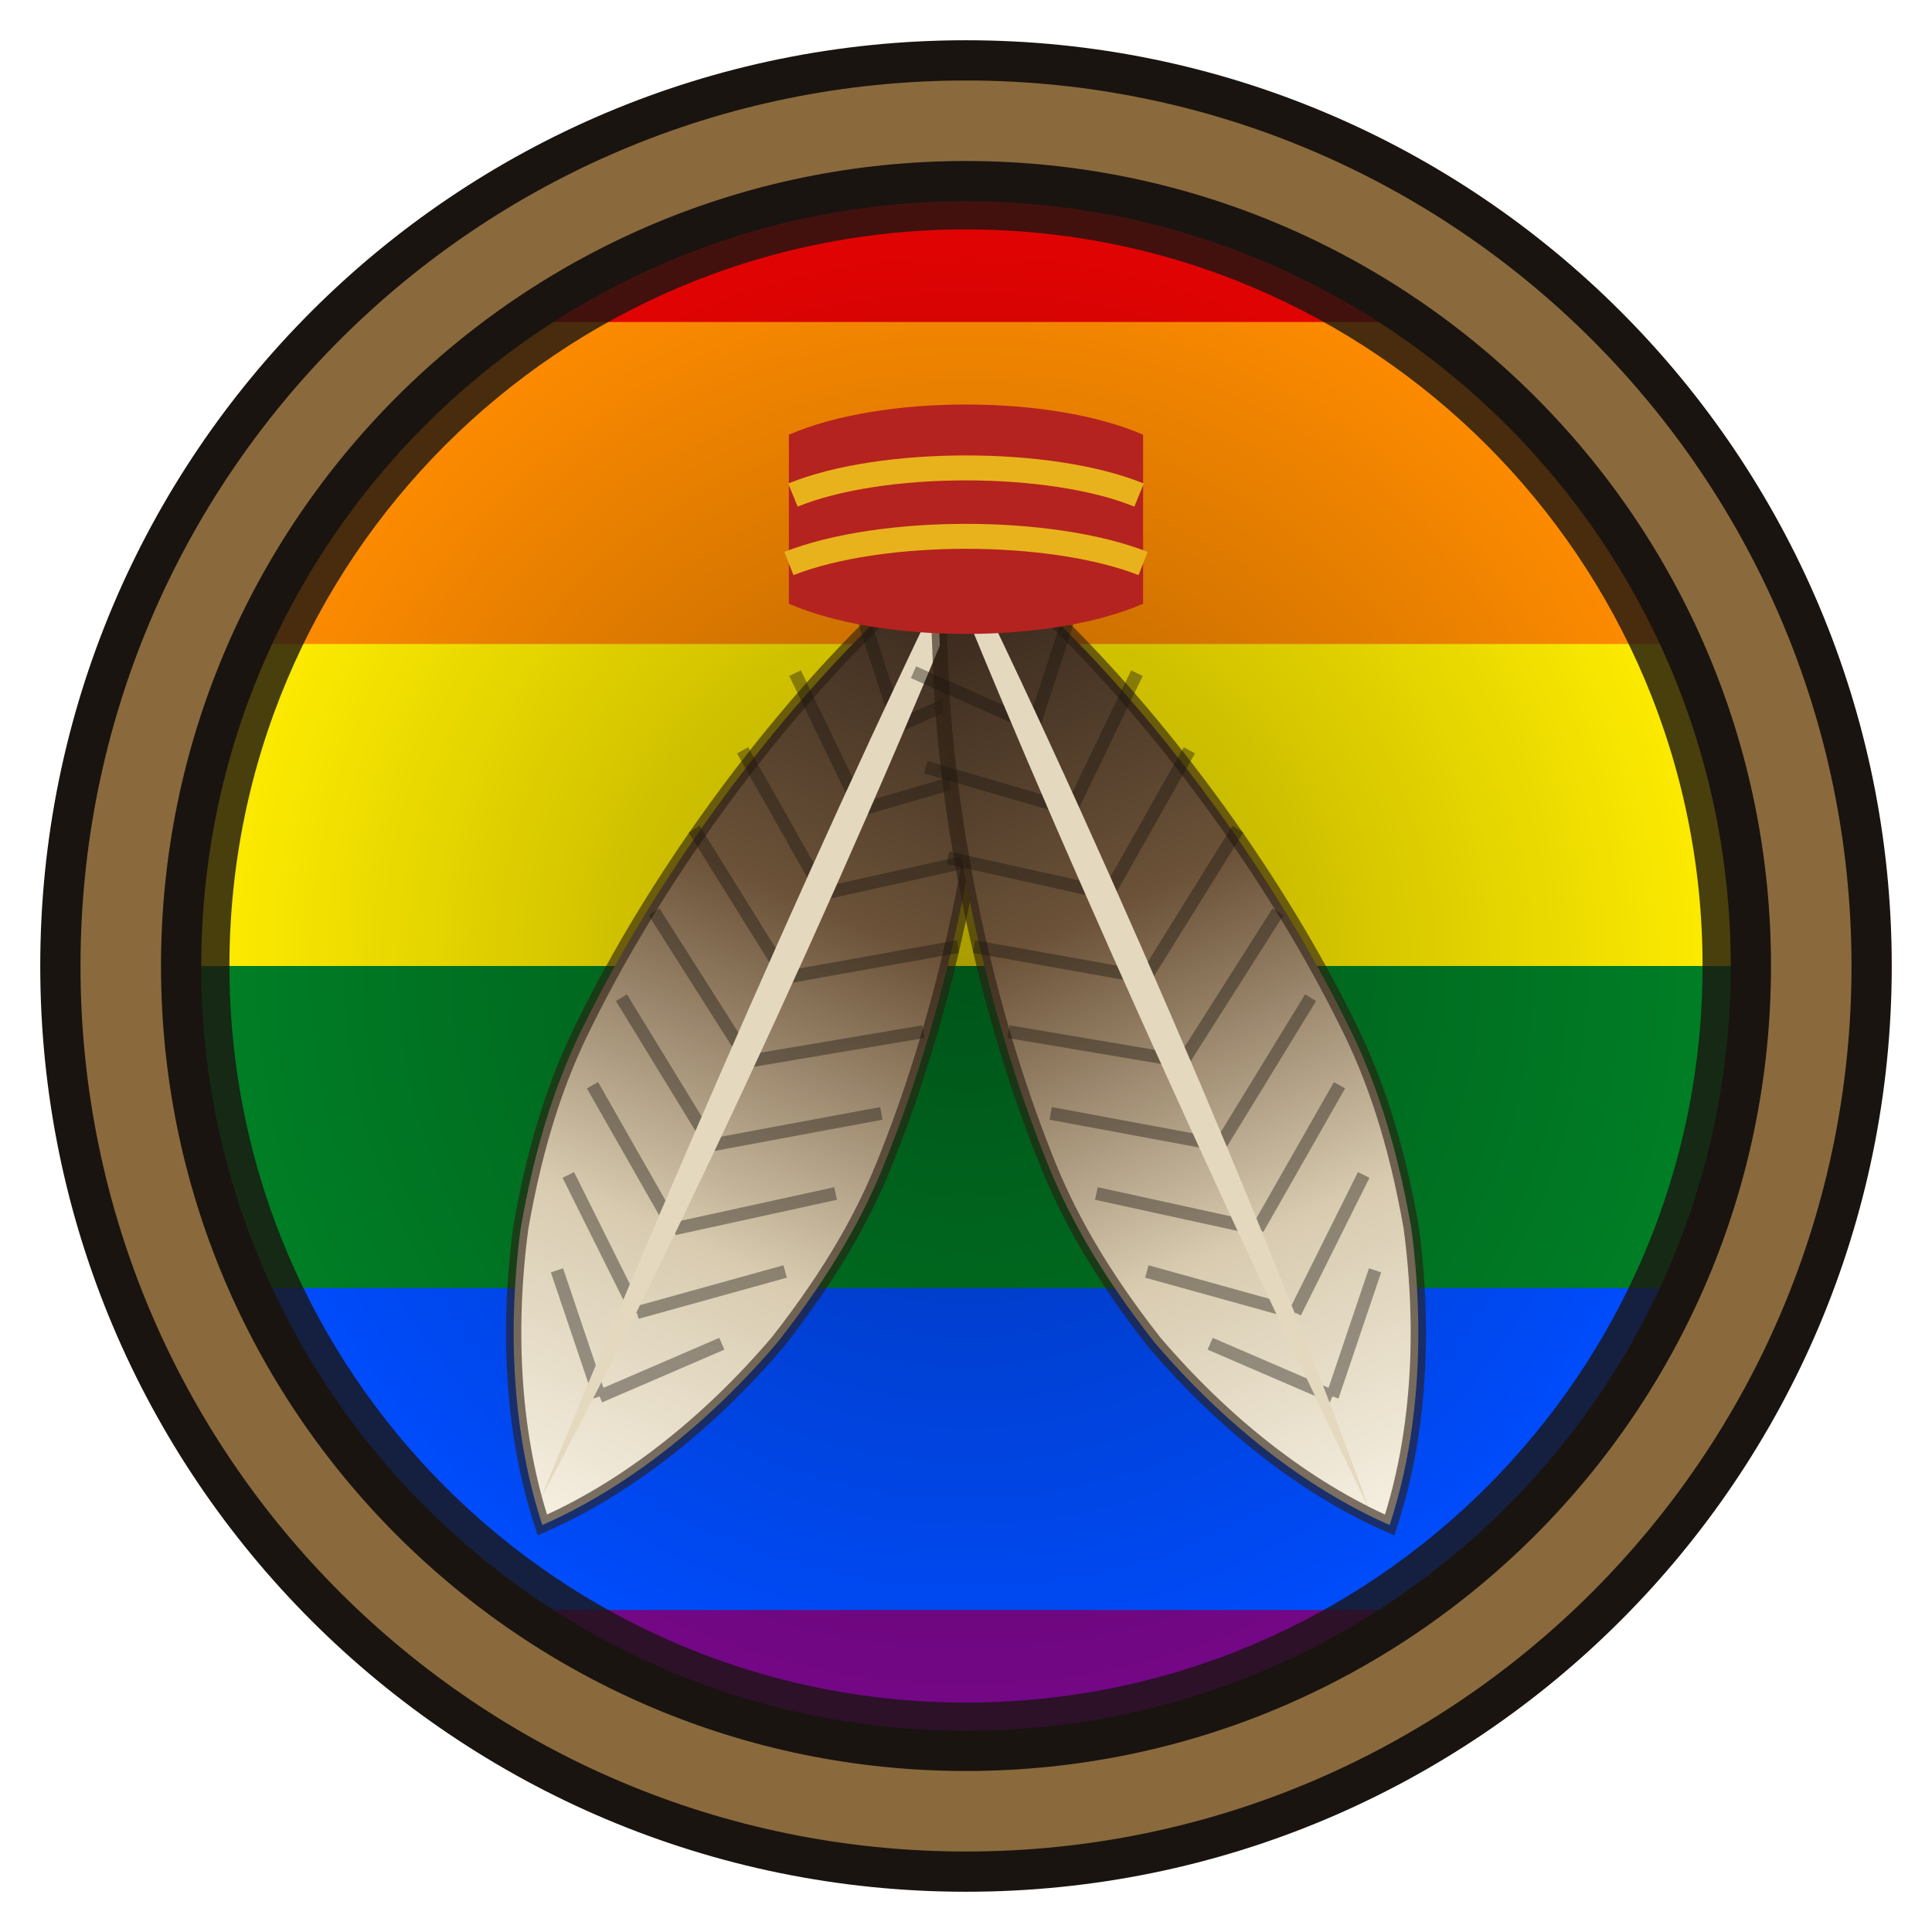
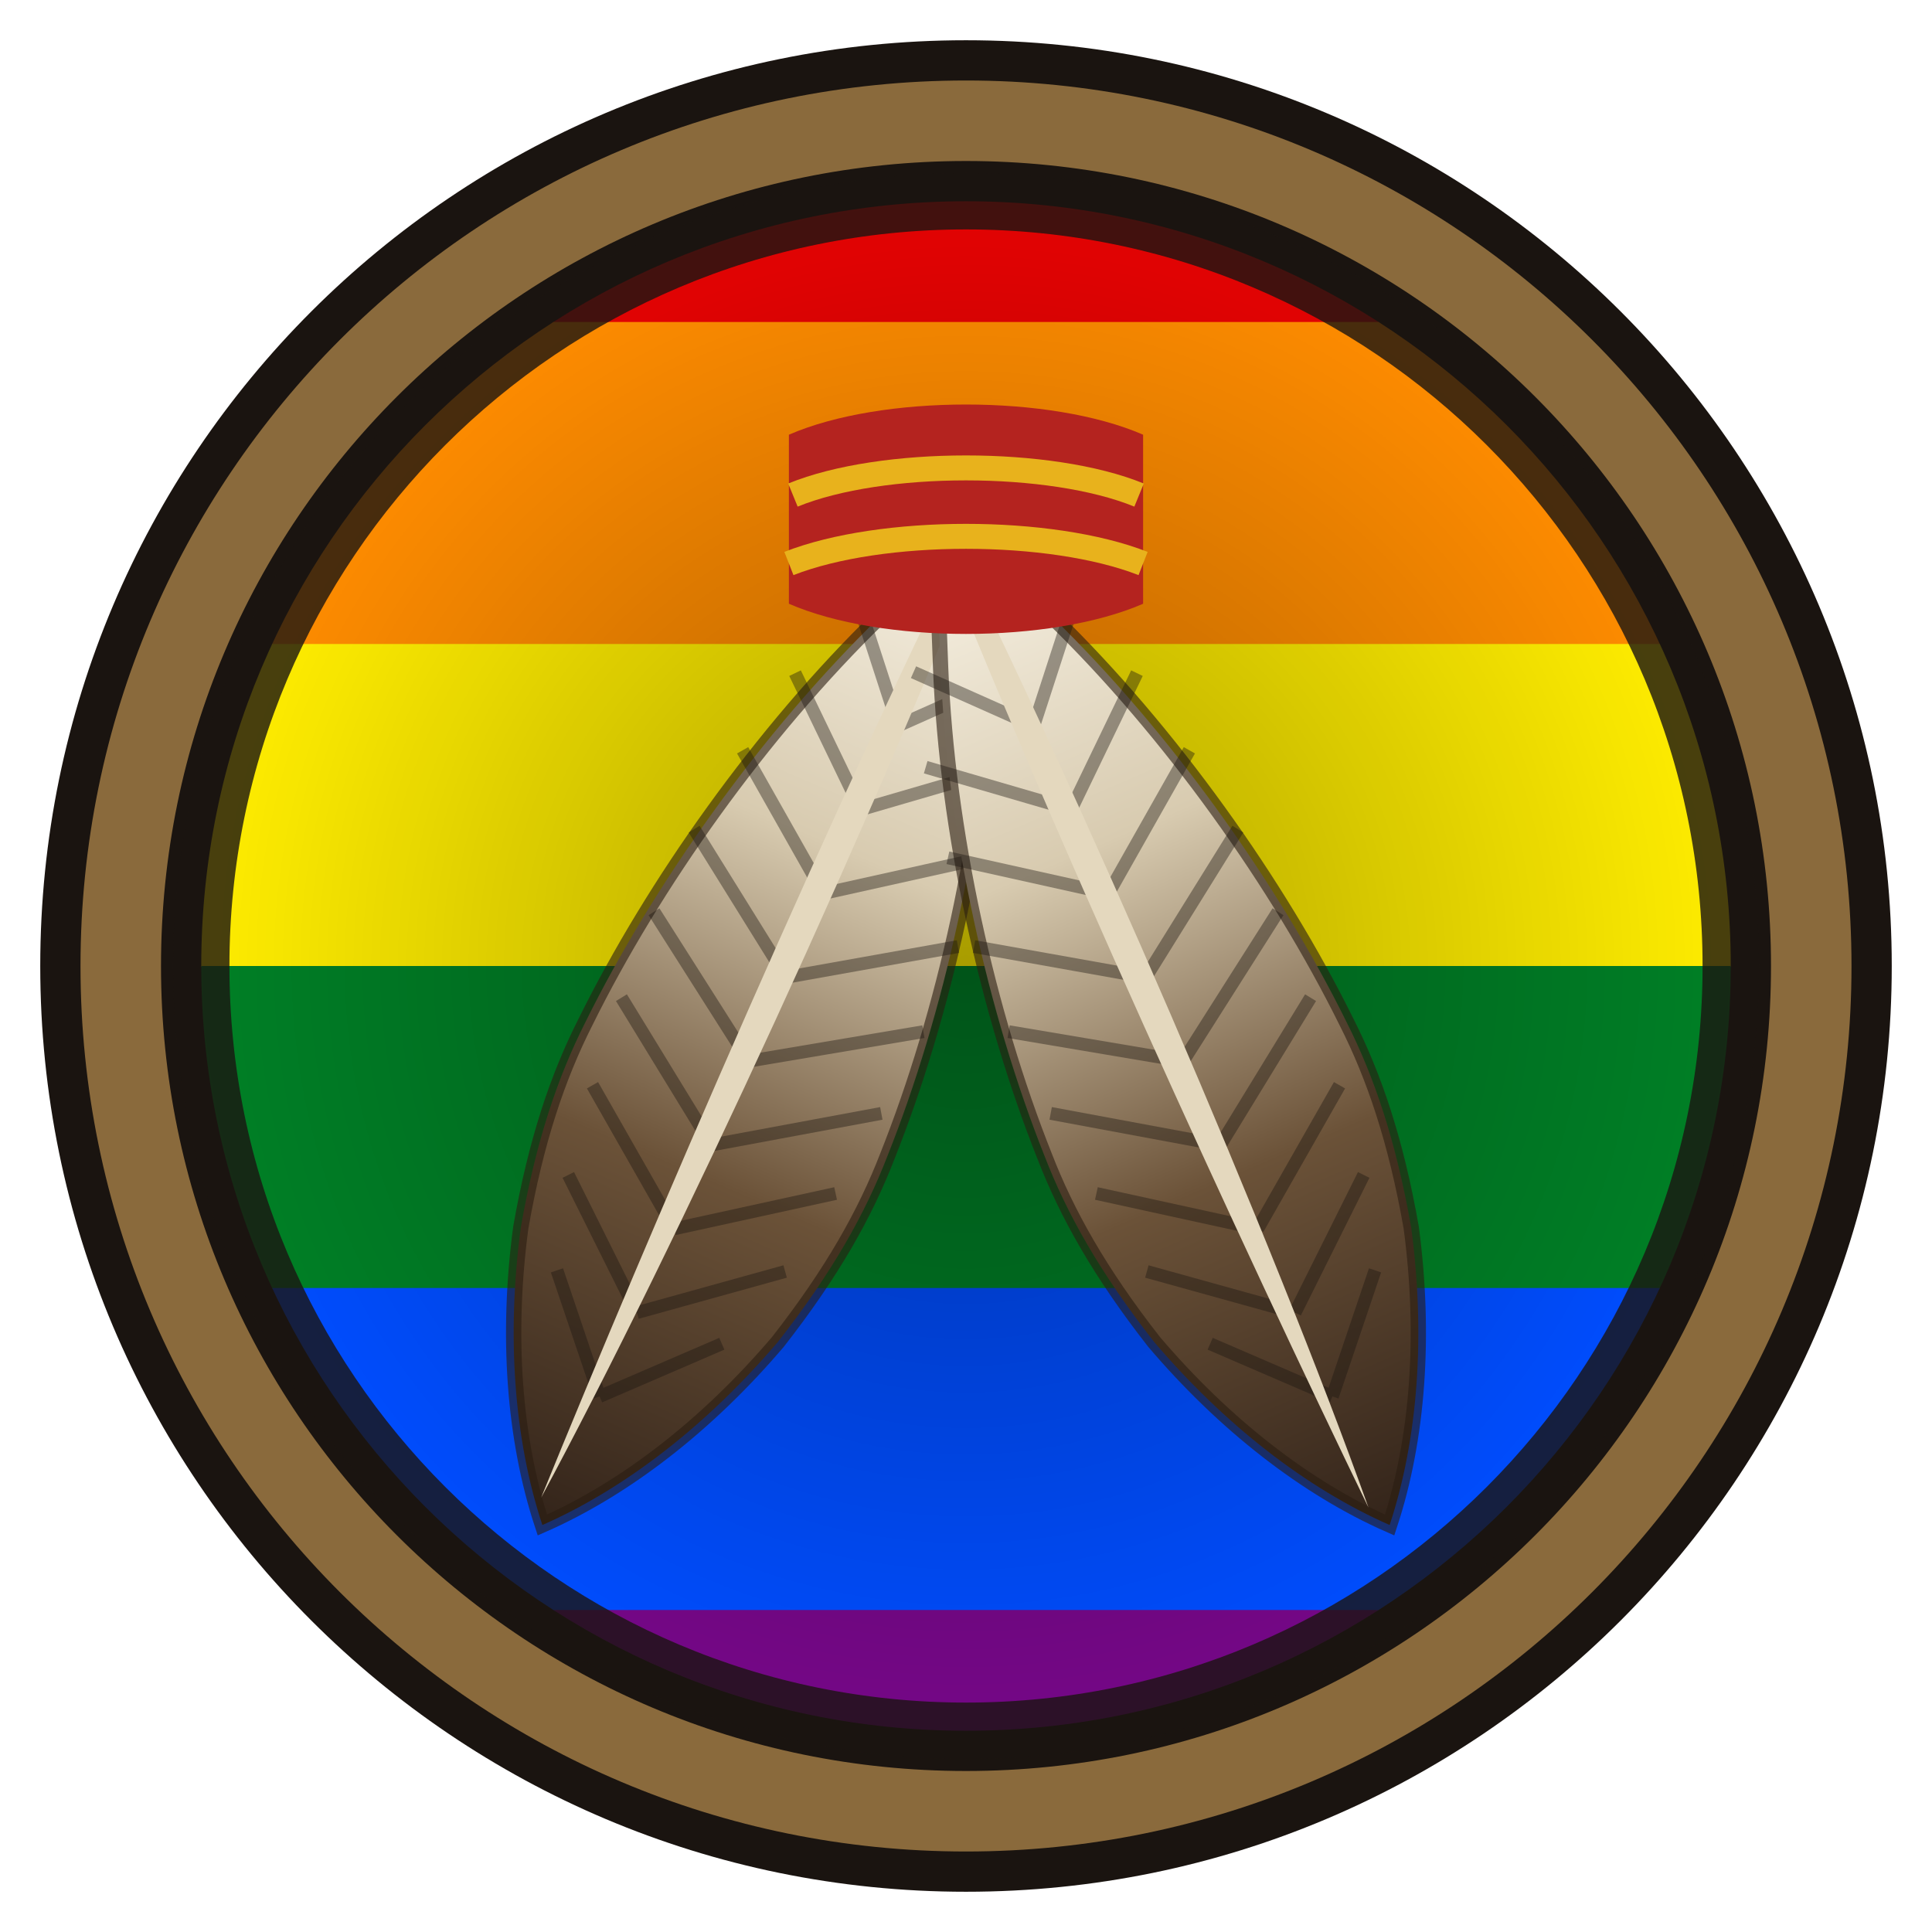
<svg xmlns="http://www.w3.org/2000/svg" viewBox="0 0 48 48" width="48" height="48" role="presentation">
  <defs>
    <clipPath id="tsDisc">
      <circle cx="24" cy="24" r="19" />
    </clipPath>
    <linearGradient id="vaneT" x1="0" y1="0" x2="0" y2="1">
-       <stop offset="0%" stop-color="#33241A" />
-       <stop offset="36%" stop-color="#6B5238" />
-       <stop offset="70%" stop-color="#D8CBB0" />
-       <stop offset="100%" stop-color="#F6F0E2" />
+       <stop offset="0%" stop-color="#F6F0E2" />
+       <stop offset="30%" stop-color="#D8CBB0" />
+       <stop offset="64%" stop-color="#6B5238" />
+       <stop offset="100%" stop-color="#33241A" />
    </linearGradient>
    <radialGradient id="tsShade" cx=".5" cy=".5" r=".5">
      <stop offset="0%" stop-color="#000000" stop-opacity=".34" />
      <stop offset="100%" stop-color="#000000" stop-opacity="0" />
    </radialGradient>
    <g id="tsFeather">
      <path d="M0 18 C2 15.8 3.6 12.8 4.6 9.4 C5.3 6.6 5.5 4.4 5.4 2.4                C5.2 -2.6 4 -8.6 2 -13.6 C1.4 -15.1 1 -16.1 .7 -16.6                L-.7 -16.6 C-1 -16.1 -1.4 -15.1 -2 -13.6                C-4 -8.6 -5.2 -2.6 -5.4 2.4 C-5.5 4.4 -5.3 6.6 -4.6 9.4                C-3.6 12.8 -2 15.8 0 18 Z" fill="url(#vaneT)" stroke="#2A1D12" stroke-width=".5" stroke-opacity=".6" />
      <g stroke="#1A1410" stroke-width=".42" opacity=".4" fill="none">
        <path d="M0 13.4 L-2.95 10.2" />
        <path d="M0 13.4 L2.95 10.2" />
        <path d="M0 10.4 L-3.88 7.2" />
        <path d="M0 10.4 L3.88 7.2" />
        <path d="M0 7.4 L-4.35 4.2" />
        <path d="M0 7.4 L4.35 4.2" />
        <path d="M0 4.4 L-4.65 1.2" />
        <path d="M0 4.4 L4.65 1.2" />
        <path d="M0 1.4 L-4.82 -1.8" />
        <path d="M0 1.4 L4.82 -1.8" />
        <path d="M0 -1.6 L-4.72 -4.8" />
        <path d="M0 -1.6 L4.72 -4.8" />
        <path d="M0 -4.6 L-4.32 -7.8" />
        <path d="M0 -4.6 L4.32 -7.8" />
        <path d="M0 -7.6 L-3.78 -10.8" />
        <path d="M0 -7.6 L3.78 -10.8" />
        <path d="M0 -10.6 L-2.88 -13.8" />
        <path d="M0 -10.6 L2.88 -13.8" />
      </g>
      <path d="M-.4 17.2 C.3 8 .5 -8 0 -18.6 L-.4 -18.6 C-.9 -8 -.7 8 -.4 17.2 Z" fill="#E4D8BE" />
      <path d="M-1 -16 L1 -16 L1 -19 L-1 -19 Z" fill="#8A6034" />
    </g>
  </defs>
  <circle cx="24" cy="24" r="23" fill="#1A1410" />
  <circle cx="24" cy="24" r="21" fill="none" stroke="#8A6A3C" stroke-width="2" />
  <g clip-path="url(#tsDisc)">
    <rect x="0" y="0.00" width="48" height="8.02" fill="#E40303" />
    <rect x="0" y="8.00" width="48" height="8.02" fill="#FF8C00" />
    <rect x="0" y="16.00" width="48" height="8.02" fill="#FFED00" />
    <rect x="0" y="24.00" width="48" height="8.02" fill="#008026" />
    <rect x="0" y="32.00" width="48" height="8.02" fill="#004DFF" />
    <rect x="0" y="40.00" width="48" height="8.02" fill="#750787" />
    <circle cx="24" cy="24" r="19" fill="url(#tsShade)" />
    <g transform="translate(24 12.2) scale(.76)">
      <use href="#tsFeather" transform="translate(-6.528 17.357) rotate(24)" />
      <use href="#tsFeather" transform="translate(6.528 17.357) rotate(-24)" />
    </g>
    <g transform="translate(24 12.4)">
      <path d="M-4.4 -1.6 C-2.1 -2.6 2.1 -2.6 4.4 -1.6 L4.4 2.6 C2.1 3.6 -2.1 3.6 -4.4 2.6 Z" fill="#B4231F" />
      <g stroke="#E8B21C" stroke-width=".62" fill="none">
        <path d="M-4.3 -.1 C-2.1 -1 2.1 -1 4.3 -.1" />
        <path d="M-4.4 1.6 C-2.1 .7 2.1 .7 4.4 1.6" />
      </g>
    </g>
  </g>
  <circle cx="24" cy="24" r="19" fill="none" stroke="#1A1410" stroke-width="1.4" opacity=".8" />
</svg>
